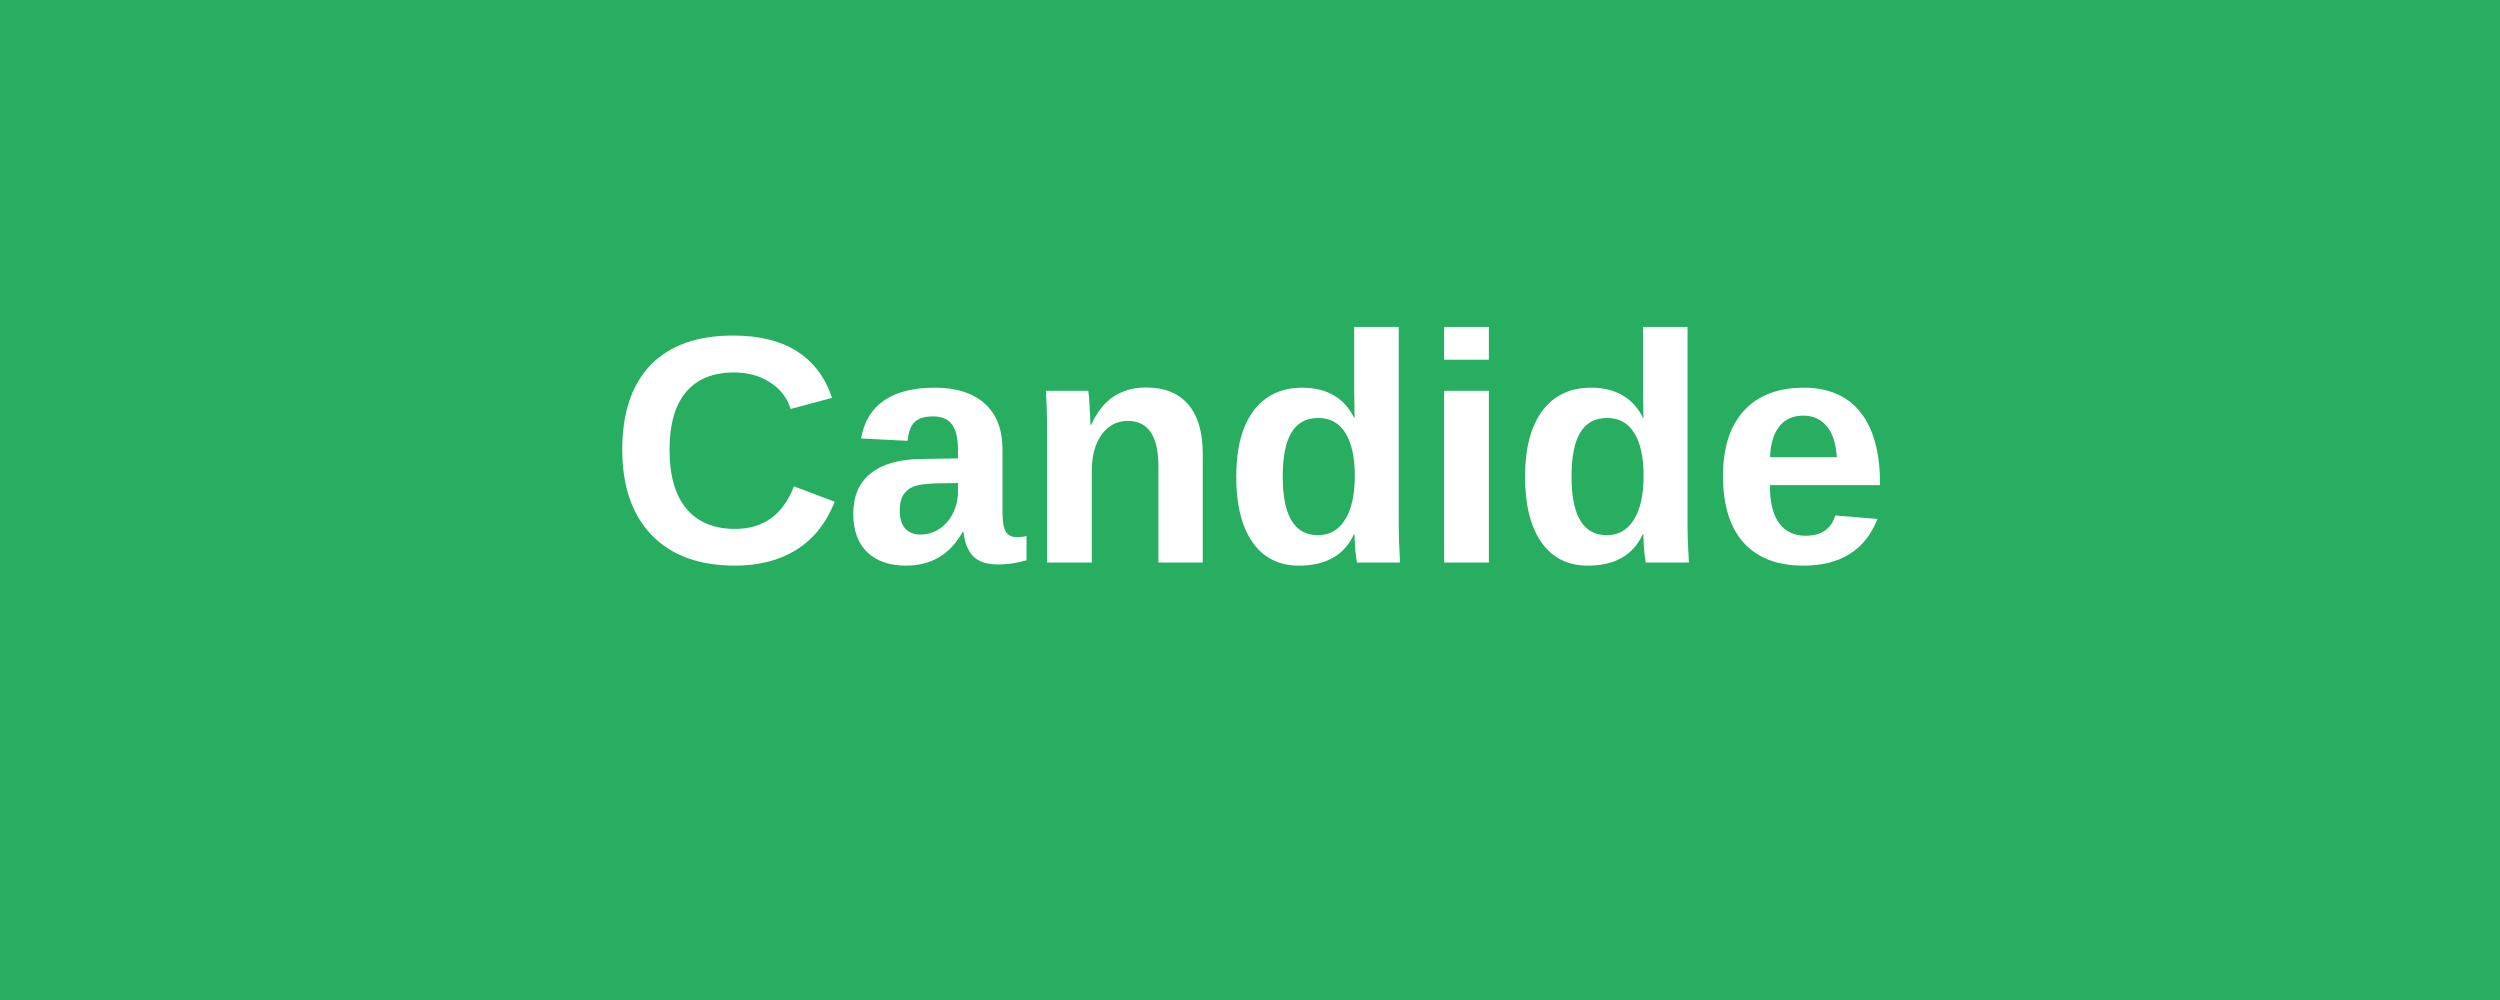
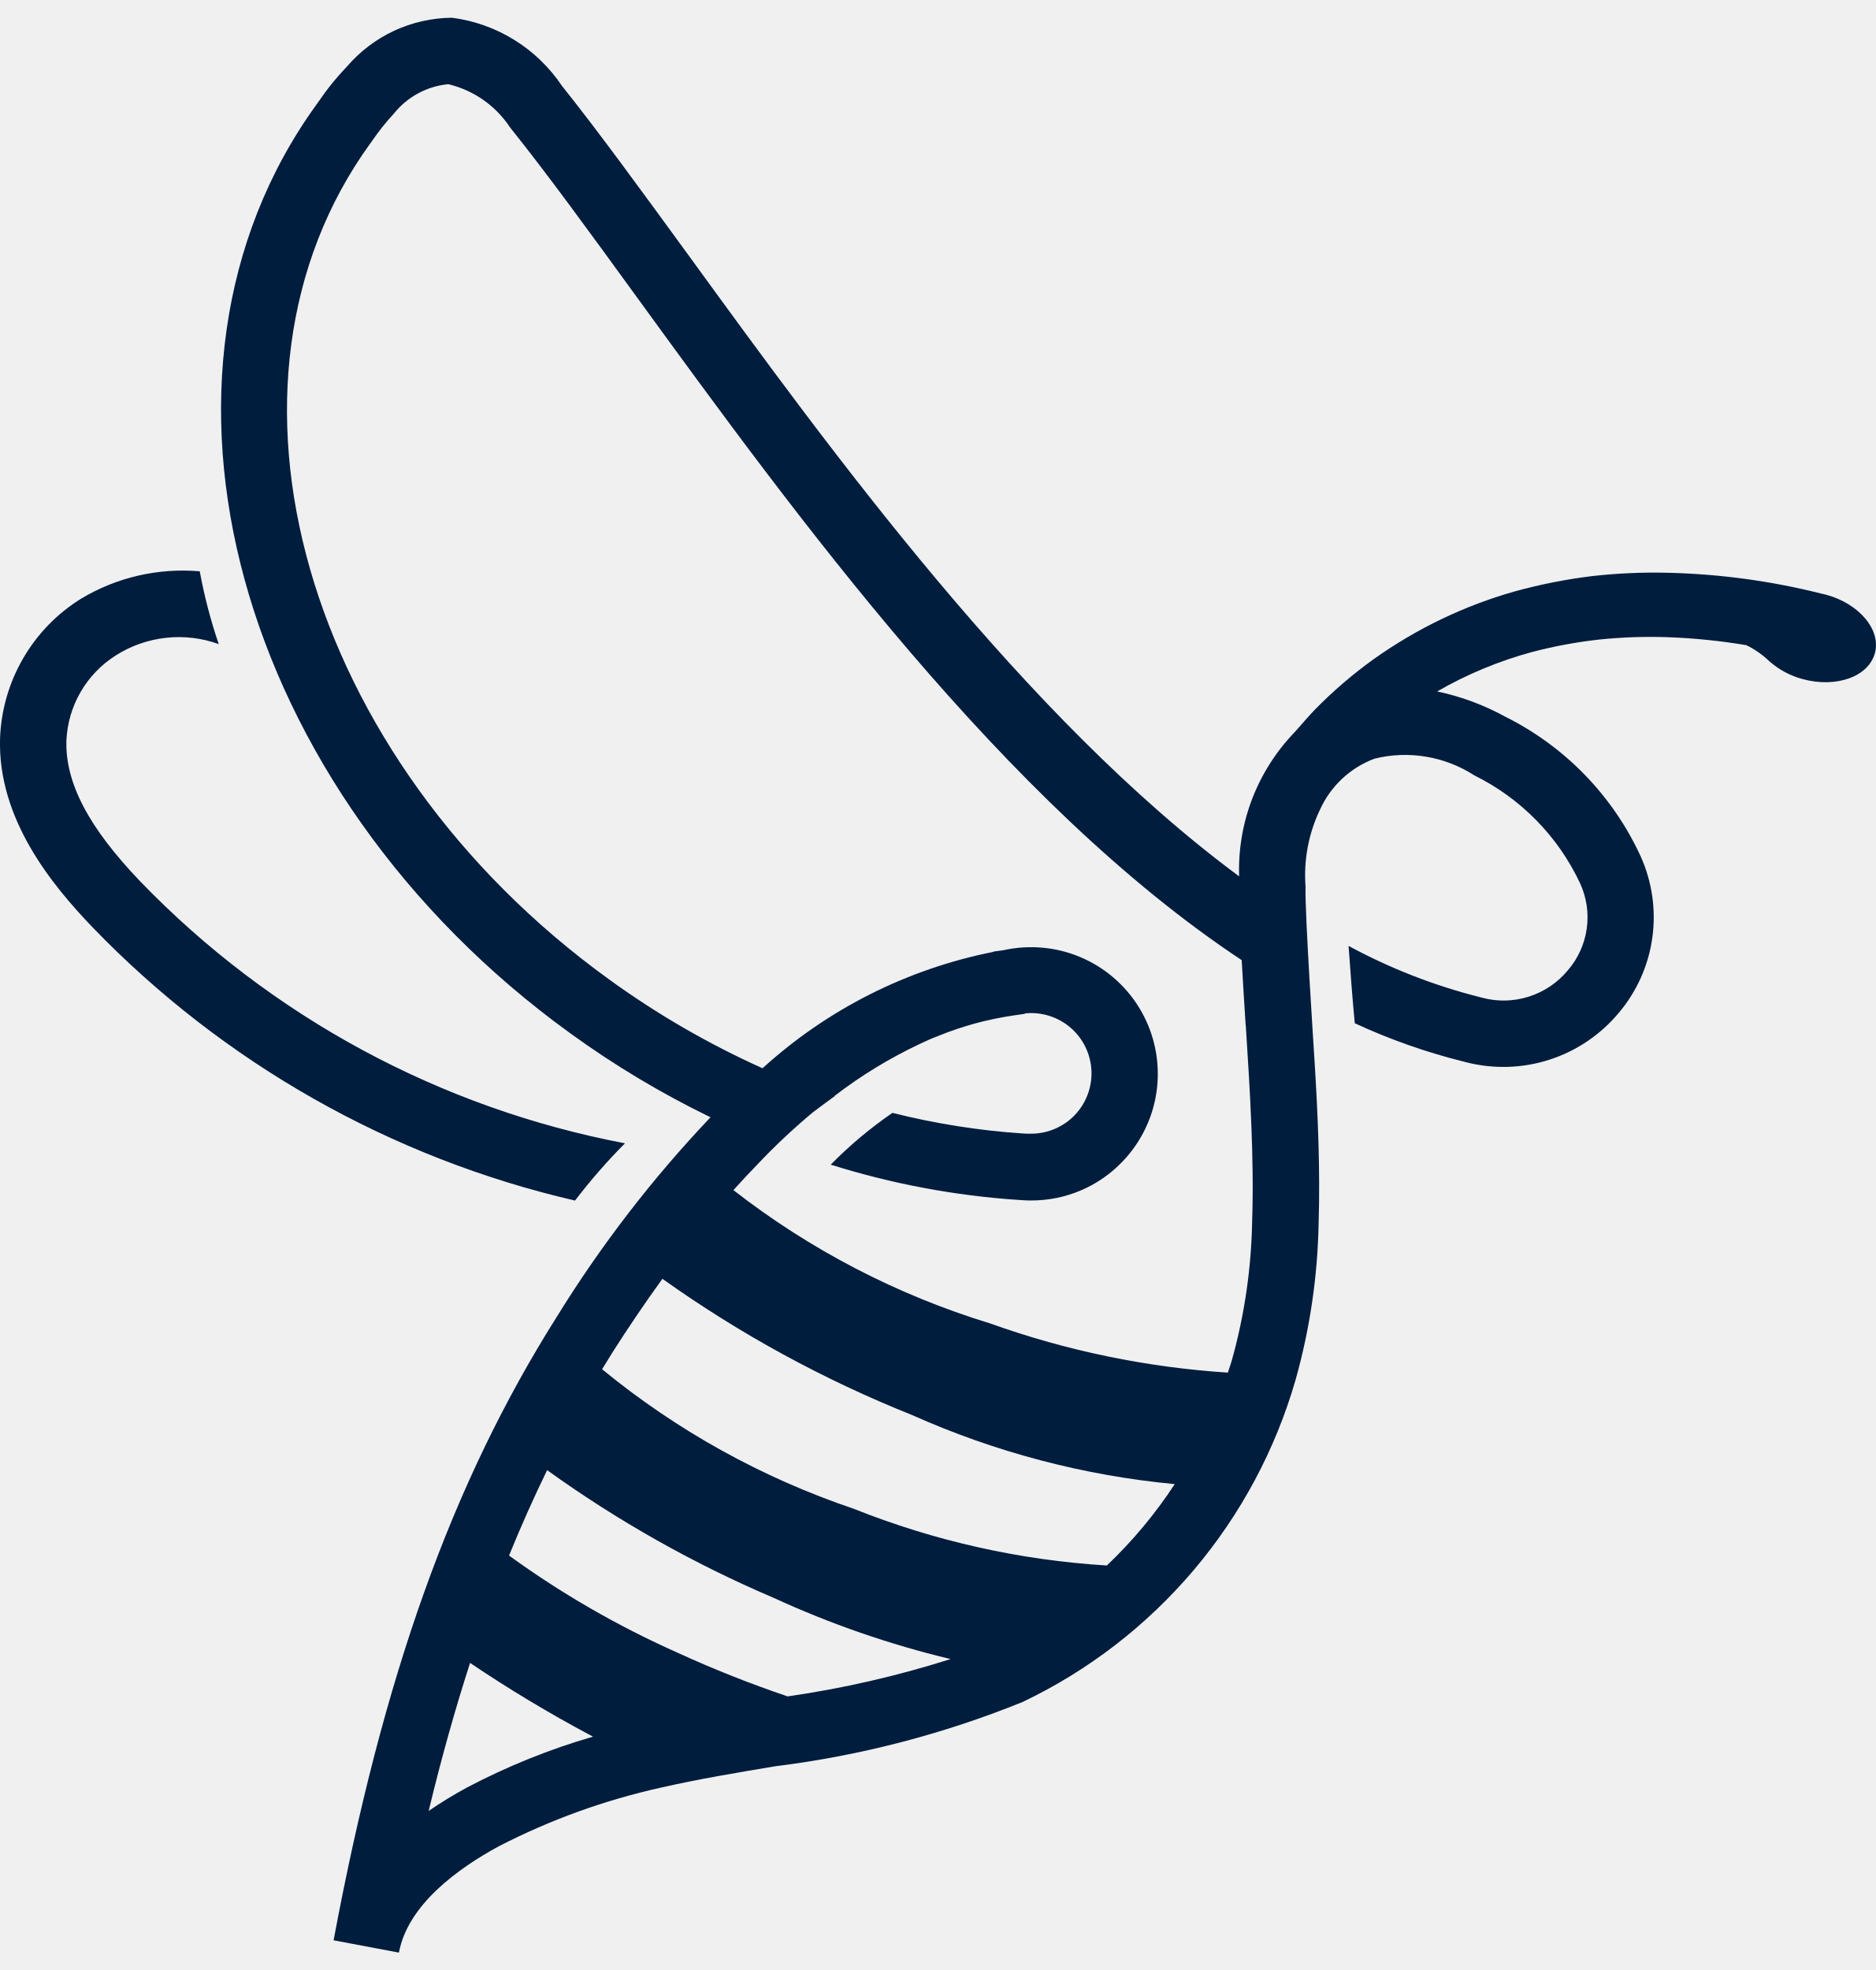
- <svg xmlns="http://www.w3.org/2000/svg" viewBox="0 0 200 80">
-   <rect width="200" height="80" fill="#27AE60" />
-   <text x="100" y="45" font-family="Arial, sans-serif" font-size="26" fill="white" text-anchor="middle" font-weight="bold">Candide</text>
+ <svg xmlns="http://www.w3.org/2000/svg" width="40" height="42" viewBox="0 0 40 42" fill="none">
+   <path d="M12.261 25.596C8.339 24.689 4.763 22.663 1.969 19.765C1.1 18.859 -0.05 17.457 0.001 15.743C0.023 15.143 0.191 14.557 0.493 14.037C0.794 13.517 1.219 13.08 1.73 12.763C2.49 12.307 3.375 12.104 4.259 12.18C4.356 12.707 4.491 13.225 4.664 13.732C4.305 13.602 3.92 13.556 3.54 13.598C3.16 13.639 2.794 13.767 2.471 13.972C2.162 14.167 1.904 14.434 1.72 14.751C1.536 15.067 1.432 15.423 1.416 15.789C1.389 16.689 1.889 17.641 2.988 18.789C5.773 21.675 9.385 23.627 13.326 24.375C12.945 24.758 12.589 25.166 12.261 25.596V25.596ZM39.976 13.927C39.84 14.427 39.154 14.672 38.44 14.479C38.175 14.409 37.931 14.278 37.726 14.097C37.581 13.958 37.416 13.842 37.236 13.755C36.682 13.662 36.122 13.605 35.561 13.585C35.072 13.568 34.584 13.585 34.098 13.635C33.616 13.689 33.139 13.777 32.669 13.9C31.961 14.092 31.28 14.375 30.644 14.741C31.153 14.849 31.644 15.031 32.1 15.282C33.371 15.916 34.388 16.965 34.982 18.255C35.228 18.8 35.314 19.404 35.231 19.996C35.148 20.588 34.898 21.145 34.511 21.6C34.122 22.064 33.61 22.409 33.033 22.594C32.457 22.779 31.84 22.796 31.254 22.645L31.216 22.635C30.415 22.436 29.636 22.162 28.887 21.815C28.84 21.33 28.791 20.687 28.755 20.167C29.639 20.645 30.578 21.012 31.552 21.258L31.602 21.271C31.93 21.359 32.277 21.351 32.601 21.247C32.925 21.144 33.212 20.95 33.429 20.688C33.647 20.436 33.787 20.128 33.833 19.798C33.88 19.469 33.83 19.133 33.691 18.831C33.222 17.831 32.427 17.02 31.436 16.531C31.125 16.33 30.776 16.194 30.41 16.133C30.044 16.071 29.67 16.085 29.31 16.174C29.054 16.269 28.819 16.414 28.619 16.601C28.42 16.787 28.259 17.011 28.146 17.26C27.901 17.771 27.795 18.337 27.837 18.902C27.821 19.467 28.009 22.276 28.03 22.634C28.101 23.777 28.151 24.938 28.116 26.084C28.095 27.21 27.931 28.328 27.626 29.413C27.197 30.905 26.456 32.289 25.453 33.474C24.449 34.659 23.206 35.618 21.804 36.286C20.114 36.971 18.342 37.431 16.533 37.656C15.729 37.79 14.895 37.929 14.1 38.11C12.896 38.377 11.732 38.797 10.636 39.362C9.771 39.832 8.696 40.605 8.506 41.629L7.114 41.367C7.114 41.366 7.114 41.364 7.114 41.362C8.169 35.72 9.634 31.625 11.864 28.087C12.809 26.555 13.91 25.125 15.15 23.82C14.102 23.312 13.102 22.713 12.159 22.029C5.016 16.865 2.588 7.986 6.743 2.236L6.787 2.174C6.969 1.906 7.173 1.654 7.397 1.42C7.674 1.097 8.017 0.836 8.403 0.656C8.79 0.477 9.21 0.382 9.636 0.378C10.108 0.439 10.562 0.6 10.966 0.851C11.371 1.101 11.717 1.436 11.982 1.831C12.773 2.82 13.661 4.045 14.692 5.457C17.706 9.604 21.853 15.307 26.421 18.683C26.403 18.117 26.498 17.554 26.701 17.027C26.905 16.499 27.212 16.018 27.604 15.611C27.747 15.455 27.881 15.29 28.029 15.137C28.42 14.737 28.845 14.372 29.3 14.046C30.213 13.398 31.23 12.91 32.307 12.606C32.843 12.459 33.389 12.351 33.941 12.283C34.49 12.221 35.042 12.197 35.594 12.212C36.687 12.24 37.773 12.388 38.833 12.655L38.933 12.678C39.644 12.87 40.113 13.428 39.977 13.928L39.976 13.927ZM12.644 37.025C12.62 37.012 12.598 36.999 12.573 36.987C11.697 36.52 10.846 36.008 10.023 35.453C9.703 36.444 9.409 37.491 9.14 38.609C9.403 38.428 9.676 38.261 9.958 38.109C10.815 37.658 11.715 37.294 12.645 37.025H12.644ZM20.269 35.371C18.971 35.06 17.706 34.622 16.494 34.065C14.789 33.338 13.17 32.425 11.666 31.343C11.381 31.928 11.11 32.535 10.854 33.164C11.971 33.975 13.17 34.666 14.431 35.228C15.202 35.582 15.99 35.895 16.794 36.167C17.972 35.998 19.134 35.731 20.269 35.371H20.269ZM25.047 31.641C23.115 31.459 21.226 30.962 19.454 30.171C17.568 29.418 15.778 28.442 14.124 27.264C13.738 27.797 13.381 28.328 13.058 28.835C12.986 28.955 12.911 29.075 12.838 29.192C14.432 30.5 16.25 31.507 18.204 32.167C19.927 32.855 21.749 33.263 23.601 33.376C24.149 32.855 24.635 32.273 25.049 31.64L25.047 31.641ZM26.561 21.865C26.531 21.405 26.502 20.936 26.476 20.47C21.424 17.125 16.996 11.034 13.547 6.291C12.529 4.891 11.649 3.68 10.878 2.72C10.572 2.254 10.1 1.924 9.559 1.795C9.333 1.816 9.113 1.883 8.914 1.991C8.714 2.099 8.538 2.246 8.397 2.424C8.228 2.606 8.073 2.801 7.933 3.006L7.89 3.065C4.19 8.183 6.477 16.175 12.986 20.88C14.009 21.622 15.106 22.257 16.259 22.775C17.642 21.517 19.341 20.66 21.175 20.295L21.181 20.288L21.39 20.259C21.67 20.197 21.958 20.179 22.244 20.206C22.748 20.254 23.229 20.443 23.631 20.752C24.033 21.061 24.34 21.476 24.517 21.951C24.694 22.426 24.734 22.941 24.632 23.438C24.53 23.934 24.29 24.392 23.94 24.758C23.689 25.023 23.385 25.235 23.049 25.378C22.713 25.522 22.351 25.595 21.986 25.594C21.926 25.594 21.866 25.594 21.807 25.588L21.713 25.582C20.354 25.491 19.012 25.238 17.713 24.83C18.115 24.421 18.556 24.051 19.029 23.726C19.938 23.955 20.866 24.102 21.801 24.165L21.896 24.17H21.986C22.161 24.17 22.333 24.135 22.494 24.066C22.654 23.997 22.799 23.897 22.919 23.771C23.039 23.644 23.133 23.495 23.193 23.331C23.254 23.168 23.281 22.994 23.272 22.82C23.263 22.645 23.219 22.475 23.142 22.318C23.066 22.162 22.958 22.023 22.826 21.909C22.693 21.795 22.539 21.71 22.373 21.658C22.207 21.605 22.031 21.588 21.858 21.605L21.849 21.615L21.613 21.649C21.056 21.73 20.512 21.878 19.991 22.092C19.87 22.137 19.739 22.195 19.606 22.259C18.965 22.562 18.357 22.933 17.794 23.365H17.805C17.609 23.508 17.443 23.629 17.329 23.717C16.916 24.062 16.524 24.43 16.154 24.821C15.979 25.003 15.806 25.185 15.638 25.373C17.275 26.647 19.13 27.61 21.114 28.216C22.746 28.8 24.451 29.152 26.181 29.264C26.209 29.176 26.24 29.09 26.266 29.001C26.537 28.032 26.682 27.033 26.699 26.027C26.743 24.67 26.651 23.242 26.563 21.861L26.561 21.865Z" fill="#001D3E" />
</svg>
